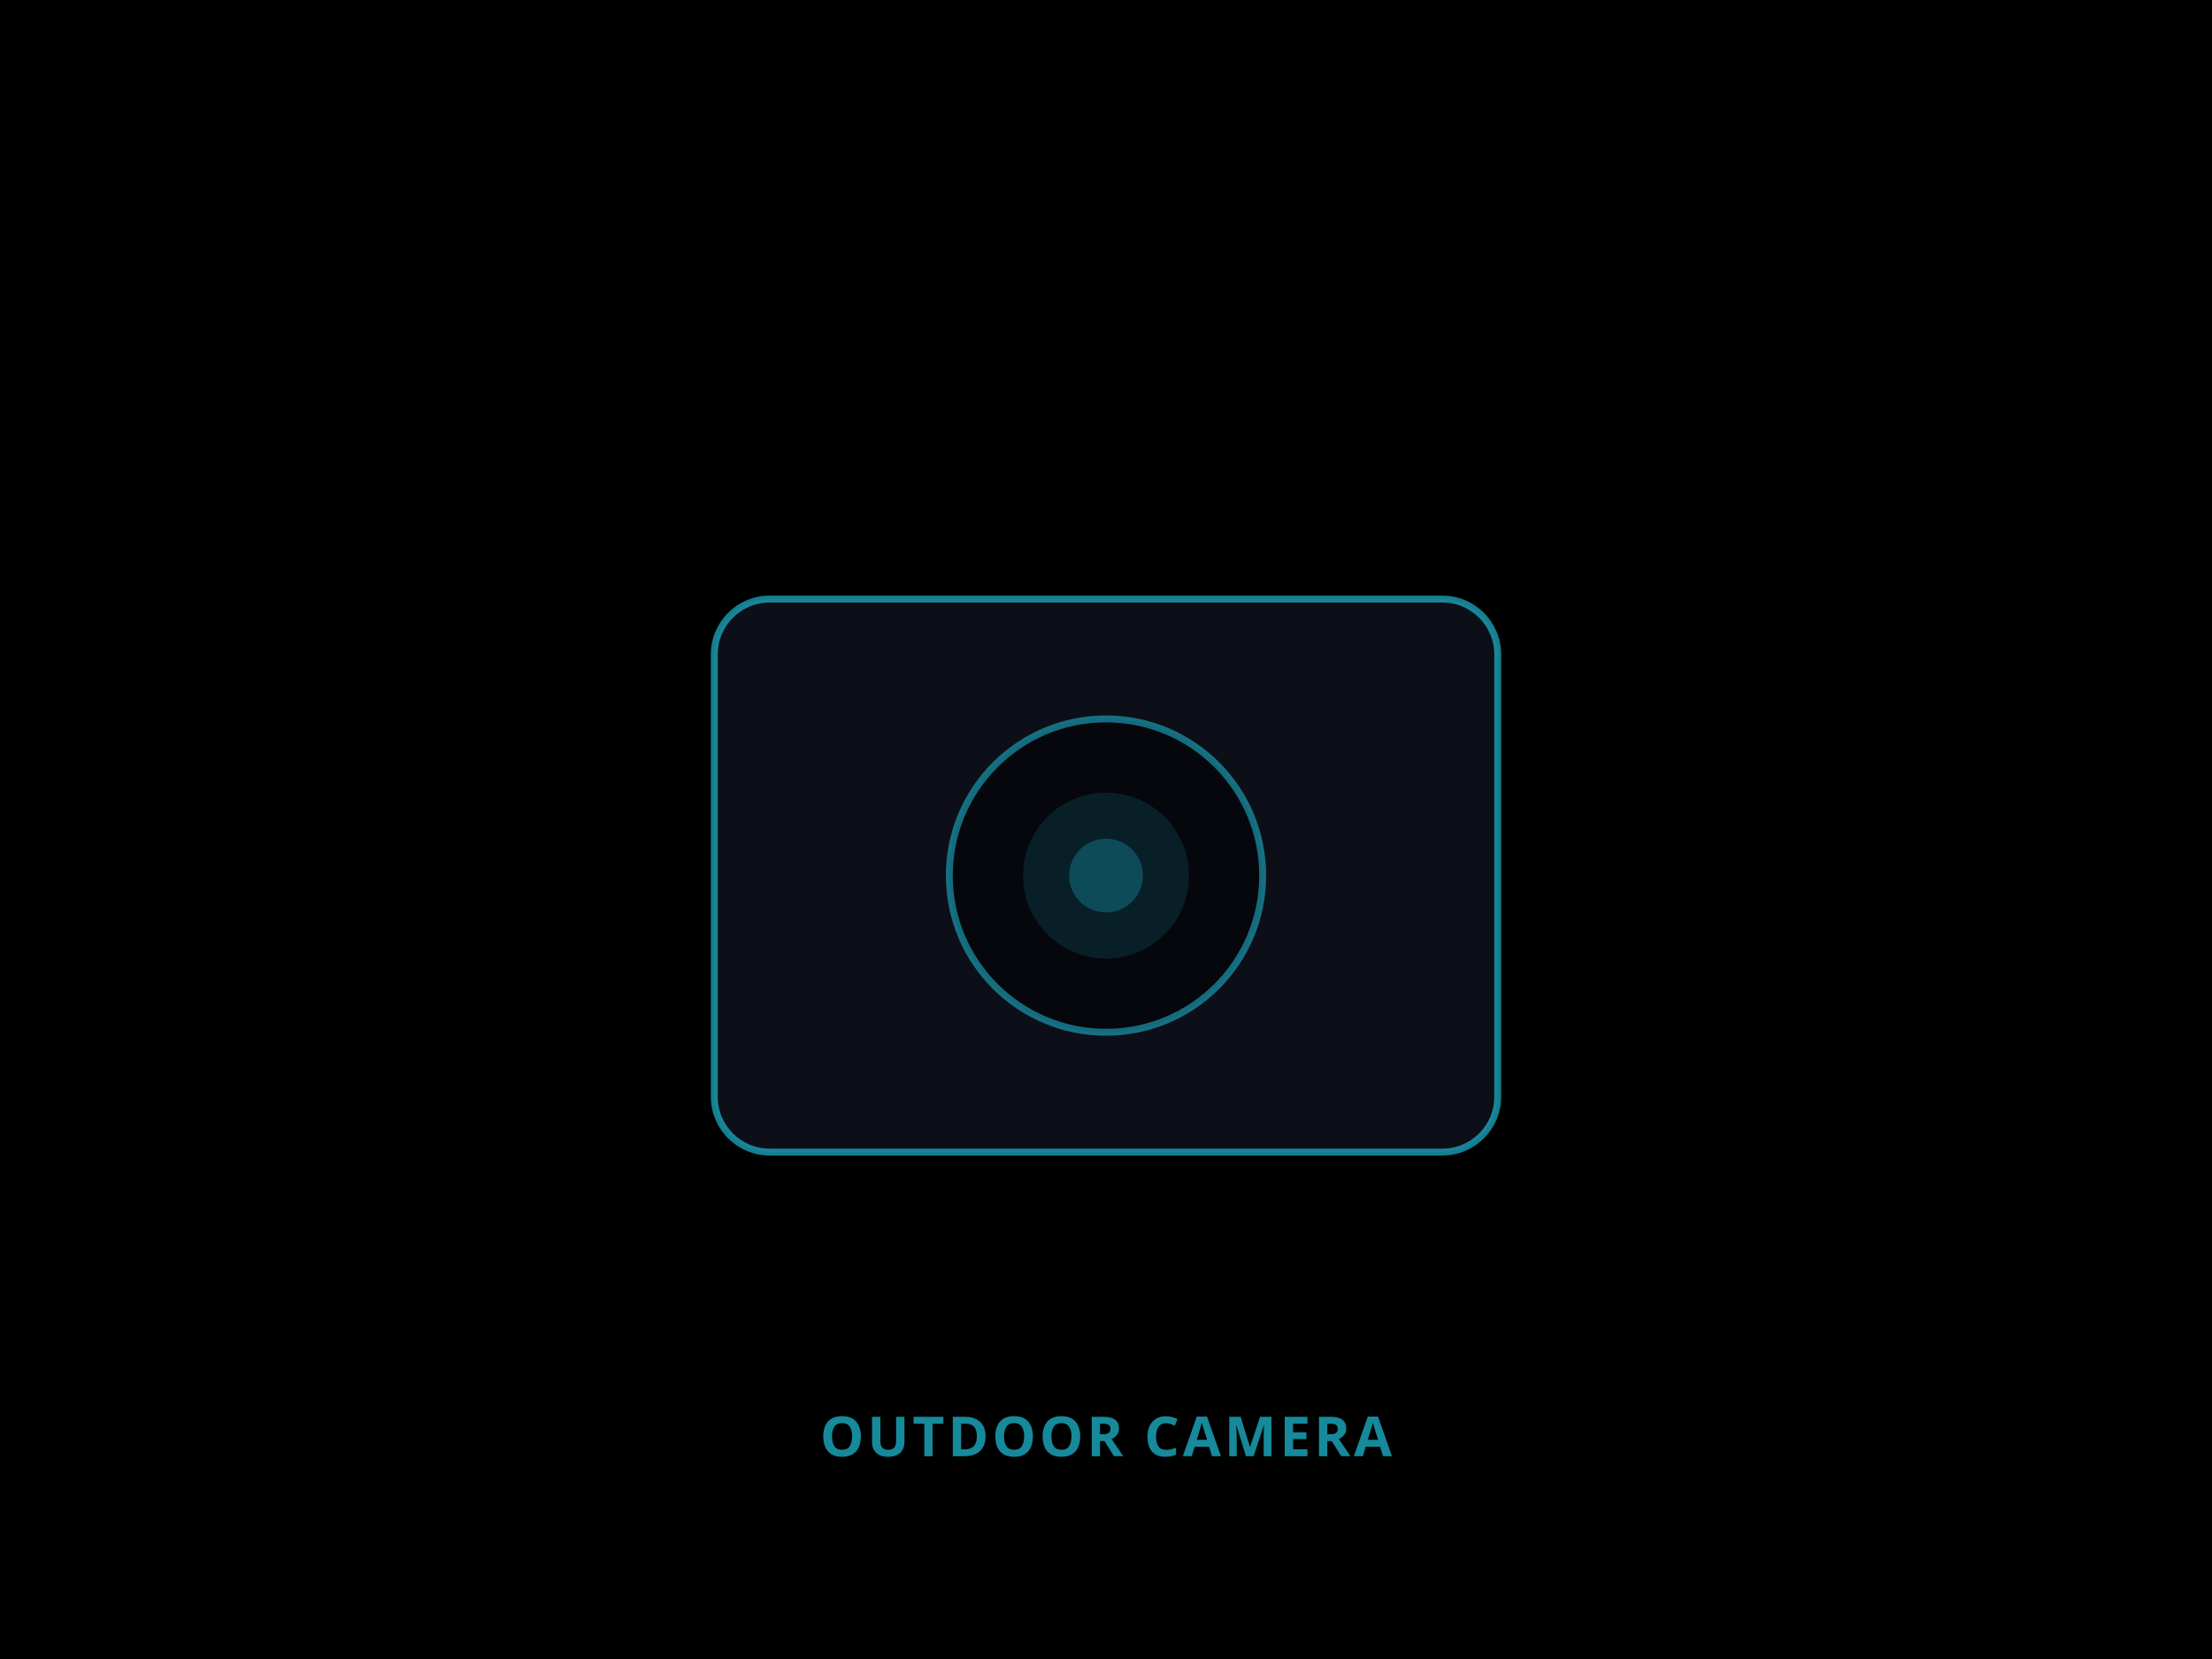
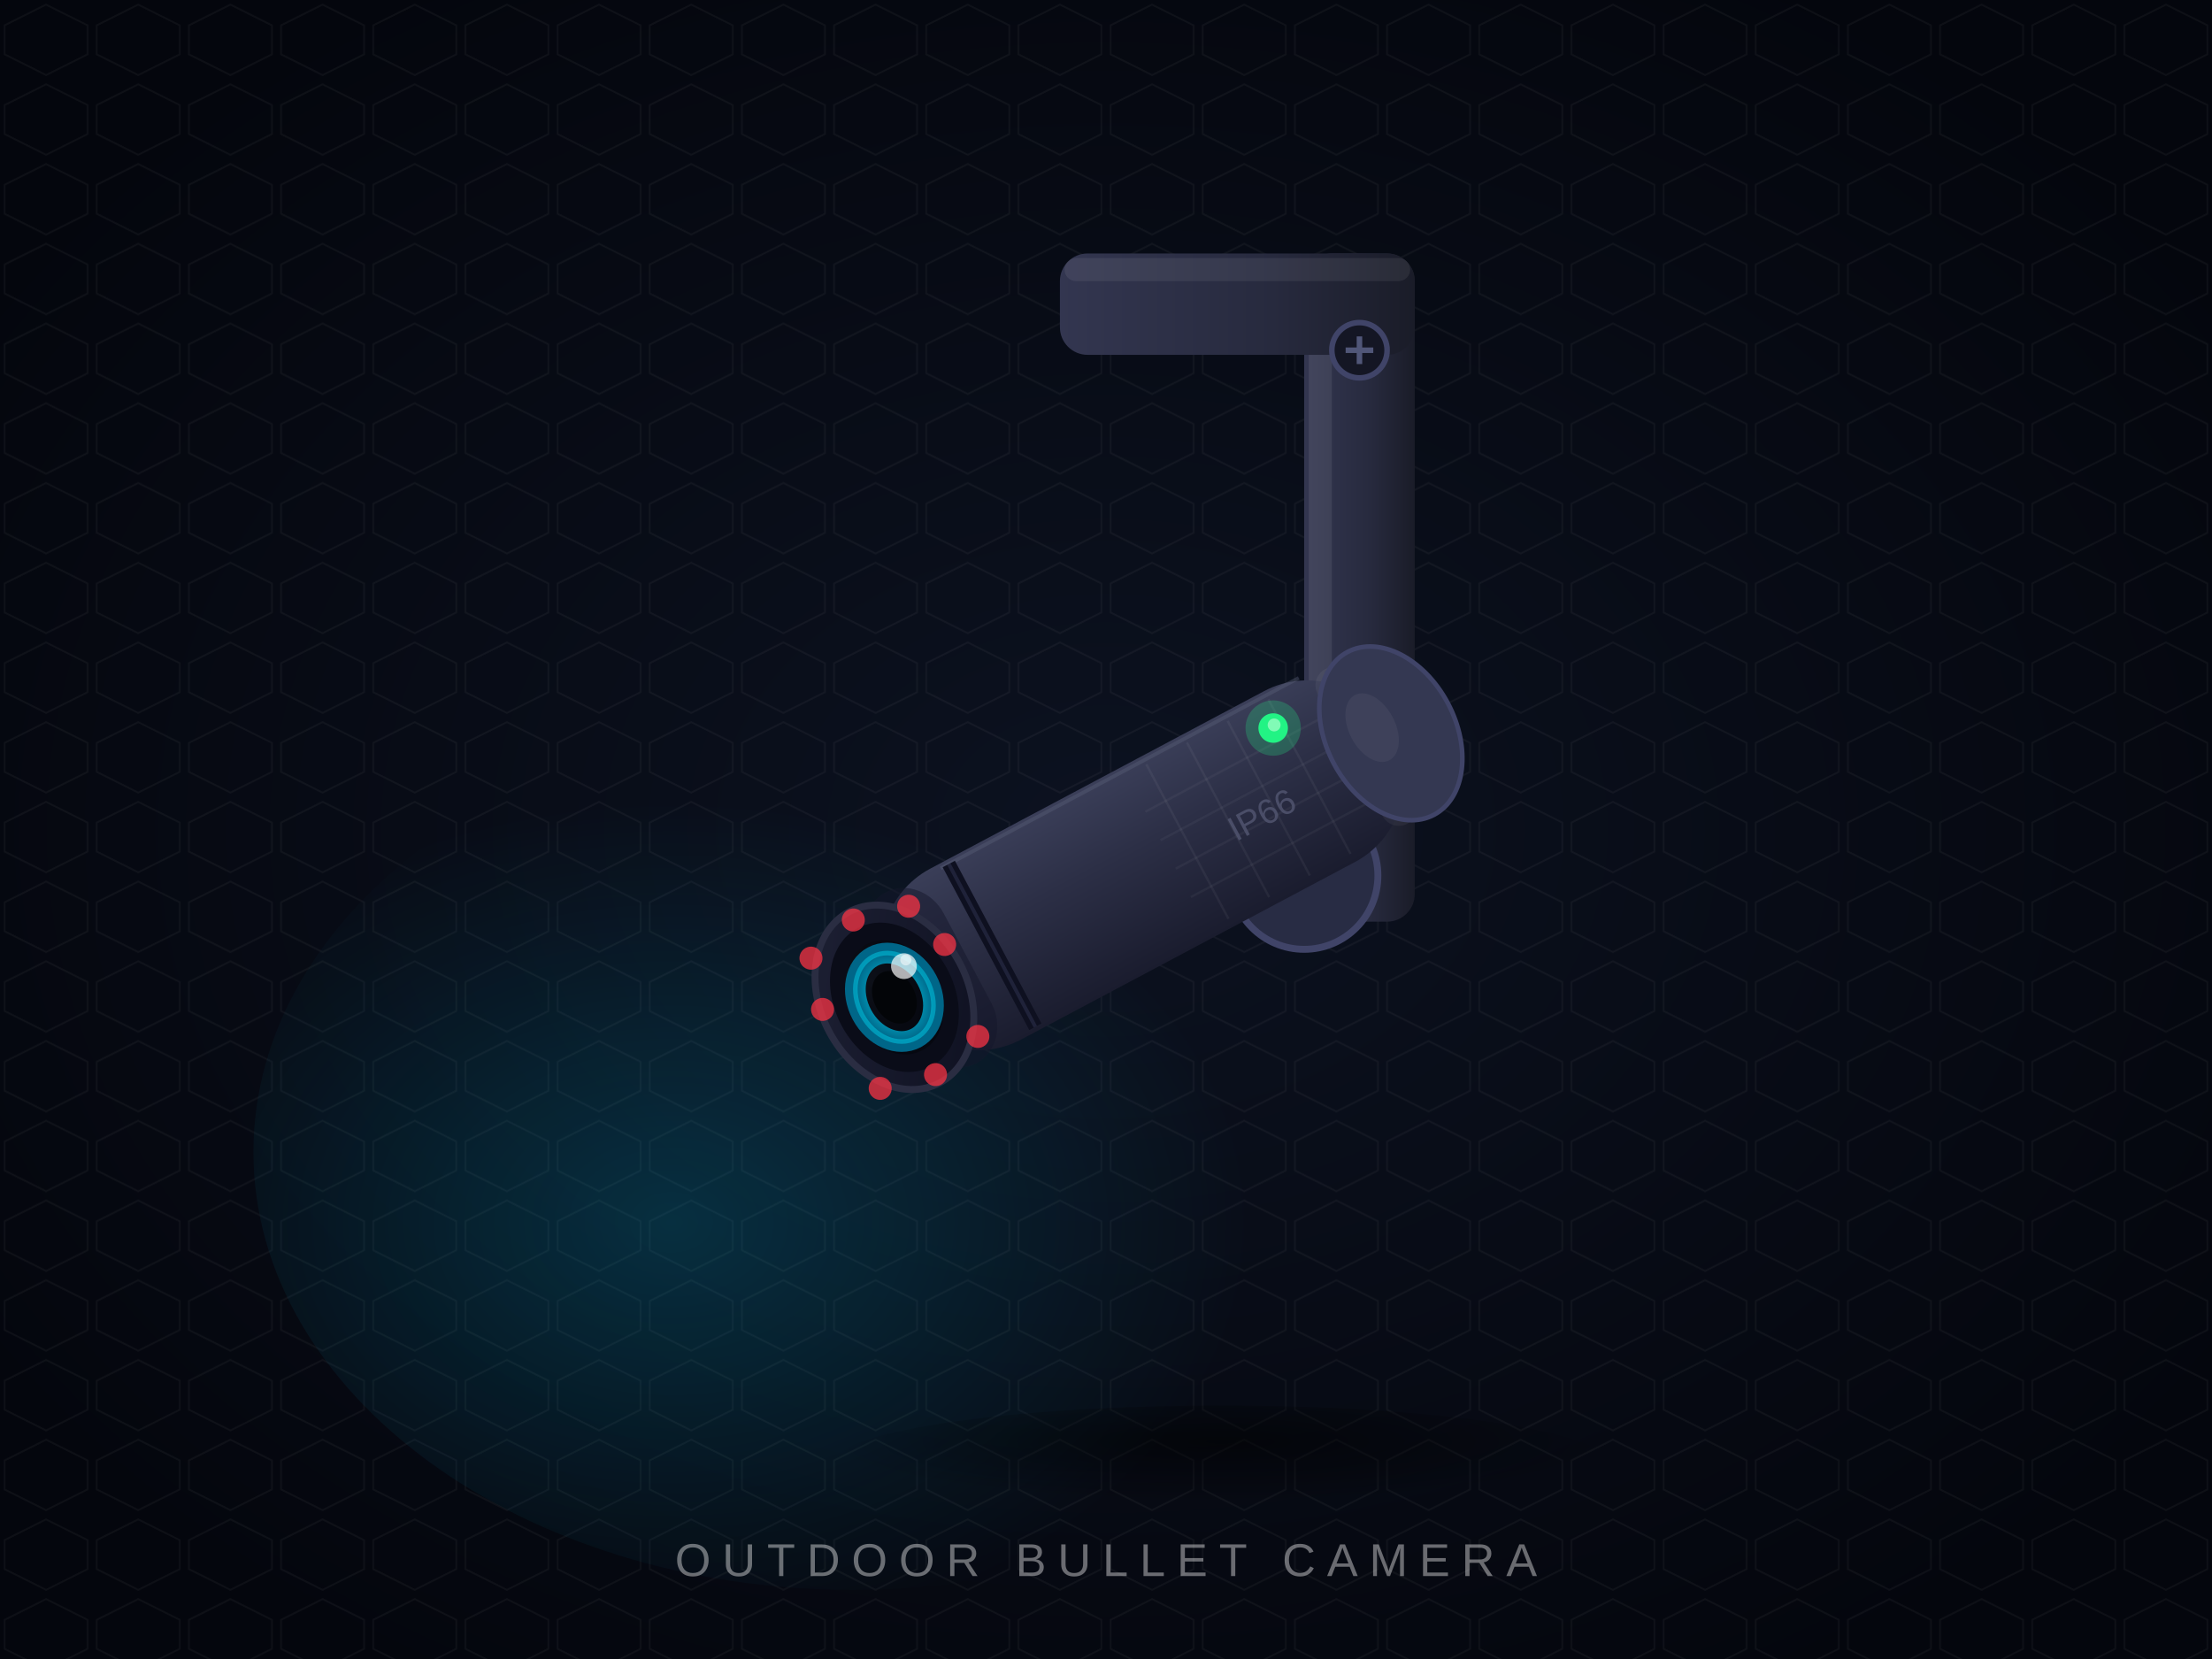
<svg xmlns="http://www.w3.org/2000/svg" viewBox="0 0 480 360">
  <defs>
-     <linearGradient id="bg-OUTDOOR CAMERA" x1="0" y1="0" x2="1" y2="1">
-       <stop offset="0%" stop-color="#05070d" />
-       <stop offset="100%" stop-color="#0c0f17" />
+     <radialGradient id="oc-bg" cx="50%" cy="50%" r="60%">
+       <stop offset="0%" stop-color="#0c1220" />
+       <stop offset="100%" stop-color="#04060d" />
+     </radialGradient>
+     <pattern id="oc-hex" x="0" y="0" width="20" height="17.3" patternUnits="userSpaceOnUse">
+       <polygon points="10,1 19,5.5 19,11.8 10,16.3 1,11.8 1,5.5" fill="none" stroke="#ffffff" stroke-width="0.4" opacity="0.04" />
+     </pattern>
+     <linearGradient id="oc-body-top" x1="0%" y1="0%" x2="0%" y2="100%">
+       <stop offset="0%" stop-color="#3a3e58" />
+       <stop offset="40%" stop-color="#2c2f46" />
+       <stop offset="100%" stop-color="#1a1c2e" />
    </linearGradient>
-     <radialGradient id="gl-OUTDOOR CAMERA" cx="220" cy="180" r="180" gradientUnits="userSpaceOnUse">
-       <stop offset="0%" stop-color="#22d3ee" stop-opacity="0.14" />
-       <stop offset="100%" stop-color="#22d3ee" stop-opacity="0" />
+     <linearGradient id="oc-body-side" x1="0%" y1="0%" x2="100%" y2="0%">
+       <stop offset="0%" stop-color="#40445e" />
+       <stop offset="50%" stop-color="#2c2f46" />
+       <stop offset="100%" stop-color="#181a28" />
+     </linearGradient>
+     <linearGradient id="oc-bracket" x1="0%" y1="0%" x2="100%" y2="0%">
+       <stop offset="0%" stop-color="#333650" />
+       <stop offset="60%" stop-color="#272a3e" />
+       <stop offset="100%" stop-color="#1a1c28" />
+     </linearGradient>
+     <radialGradient id="oc-lens-bg" cx="35%" cy="30%" r="55%">
+       <stop offset="0%" stop-color="#0d1018" />
+       <stop offset="100%" stop-color="#060810" />
    </radialGradient>
+     <radialGradient id="oc-iris" cx="50%" cy="50%" r="50%">
+       <stop offset="0%" stop-color="#00e5ff" />
+       <stop offset="100%" stop-color="#006688" />
+     </radialGradient>
+     <radialGradient id="oc-glow" cx="35%" cy="58%" r="48%">
+       <stop offset="0%" stop-color="#00cfff" stop-opacity="0.18" />
+       <stop offset="70%" stop-color="#00cfff" stop-opacity="0.05" />
+       <stop offset="100%" stop-color="#00cfff" stop-opacity="0" />
+     </radialGradient>
+     <radialGradient id="oc-shadow" cx="50%" cy="30%" r="50%">
+       <stop offset="0%" stop-color="#000000" stop-opacity="0.52" />
+       <stop offset="100%" stop-color="#000000" stop-opacity="0" />
+     </radialGradient>
+     <linearGradient id="oc-lens-cap" x1="0%" y1="0%" x2="100%" y2="100%">
+       <stop offset="0%" stop-color="#1e2135" />
+       <stop offset="100%" stop-color="#0e1020" />
+     </linearGradient>
  </defs>
-   <rect width="480" height="360" fill="url(#bg-OUTDOOR CAMERA)" />
-   <ellipse cx="220" cy="180" rx="180" ry="140" fill="url(#gl-OUTDOOR CAMERA)" />
-   <rect x="155" y="130" width="170" height="120" rx="12" fill="#0c0f17" stroke="#22d3ee" stroke-width="1.5" stroke-opacity="0.6" />
-   <circle cx="240" cy="190" r="34" fill="#05070d" stroke="#22d3ee" stroke-width="1.5" stroke-opacity="0.5" />
-   <circle cx="240" cy="190" r="18" fill="#22d3ee" fill-opacity="0.12" />
-   <circle cx="240" cy="190" r="8" fill="#22d3ee" fill-opacity="0.25" />
-   <text x="240" y="316" font-family="system-ui,sans-serif" font-size="12" font-weight="600" fill="#22d3ee" fill-opacity="0.65" text-anchor="middle" letter-spacing="0.06em">OUTDOOR CAMERA</text>
+   <rect width="480" height="360" fill="url(#oc-bg)" />
+   <rect width="480" height="360" fill="url(#oc-hex)" />
+   <ellipse cx="185" cy="250" rx="130" ry="95" fill="url(#oc-glow)" />
+   <ellipse cx="265" cy="318" rx="85" ry="13" fill="url(#oc-shadow)" />
+   <rect x="283" y="55" width="24" height="145" rx="6" fill="url(#oc-bracket)" />
+   <rect x="284" y="56" width="5" height="143" rx="2.5" fill="#ffffff" opacity="0.08" />
+   <rect x="230" y="55" width="77" height="22" rx="6" fill="url(#oc-bracket)" />
+   <rect x="231" y="56" width="75" height="5" rx="2.5" fill="#ffffff" opacity="0.07" />
+   <circle cx="295" cy="76" r="6" fill="#141624" />
+   <circle cx="295" cy="76" r="6" fill="none" stroke="#404468" stroke-width="1.2" />
+   <line x1="292" y1="76" x2="298" y2="76" stroke="#505678" stroke-width="1.2" />
+   <line x1="295" y1="73" x2="295" y2="79" stroke="#505678" stroke-width="1.2" />
+   <circle cx="295" cy="175" r="6" fill="#141624" />
+   <circle cx="295" cy="175" r="6" fill="none" stroke="#404468" stroke-width="1.2" />
+   <line x1="292" y1="175" x2="298" y2="175" stroke="#505678" stroke-width="1.2" />
+   <line x1="295" y1="172" x2="295" y2="178" stroke="#505678" stroke-width="1.2" />
+   <circle cx="283" cy="190" r="16" fill="#282c44" />
+   <circle cx="283" cy="190" r="16" fill="none" stroke="#404468" stroke-width="1.5" />
+   <circle cx="279" cy="186" r="5.5" fill="#ffffff" opacity="0.07" />
+   <g transform="translate(240,192) rotate(-28)">
+     <rect x="-52" y="-21" width="122" height="42" rx="20" fill="url(#oc-body-top)" />
+     <rect x="-52" y="-21" width="18" height="42" rx="10" fill="#14162a" opacity="0.5" />
+     <rect x="60" y="-19" width="8" height="38" rx="4" fill="#ffffff" opacity="0.05" />
+     <line x1="-30" y1="-20" x2="58" y2="-20" stroke="#5a5e78" stroke-width="0.8" opacity="0.4" />
+     <line x1="20" y1="-19" x2="20" y2="19" stroke="#ffffff" stroke-width="0.5" opacity="0.05" />
+     <line x1="30" y1="-19" x2="30" y2="19" stroke="#ffffff" stroke-width="0.5" opacity="0.05" />
+     <line x1="40" y1="-19" x2="40" y2="19" stroke="#ffffff" stroke-width="0.5" opacity="0.05" />
+     <line x1="50" y1="-19" x2="50" y2="19" stroke="#ffffff" stroke-width="0.5" opacity="0.05" />
+     <line x1="15" y1="-10" x2="60" y2="-10" stroke="#ffffff" stroke-width="0.5" opacity="0.04" />
+     <line x1="15" y1="-3" x2="60" y2="-3" stroke="#ffffff" stroke-width="0.5" opacity="0.04" />
+     <line x1="15" y1="4" x2="60" y2="4" stroke="#ffffff" stroke-width="0.5" opacity="0.04" />
+     <line x1="15" y1="11" x2="60" y2="11" stroke="#ffffff" stroke-width="0.5" opacity="0.04" />
+     <text x="37" y="5" font-family="Arial, sans-serif" font-size="7.5" fill="#50546e" opacity="0.85" text-anchor="middle">IP66</text>
+     <circle cx="48" cy="-13" r="3.2" fill="#22ff88" opacity="0.92" />
+     <circle cx="48" cy="-13" r="6" fill="#22ff88" opacity="0.22" />
+     <circle cx="48.5" cy="-13.5" r="1.4" fill="#aaffcc" opacity="0.7" />
+     <line x1="-28" y1="-20" x2="-28" y2="20" stroke="#0e1020" stroke-width="3" />
+     <line x1="-28" y1="-20" x2="-28" y2="20" stroke="#404468" stroke-width="0.8" opacity="0.35" />
+     <ellipse cx="70" cy="0" rx="14" ry="20" fill="#343852" />
+     <ellipse cx="70" cy="0" rx="14" ry="20" fill="none" stroke="#404468" stroke-width="1" />
+     <ellipse cx="67" cy="-3" rx="5" ry="8" fill="#ffffff" opacity="0.05" />
+     <ellipse cx="-52" cy="0" rx="16" ry="21" fill="url(#oc-lens-cap)" />
+     <ellipse cx="-52" cy="0" rx="16" ry="21" fill="none" stroke="#2a2d42" stroke-width="1.5" />
+     <ellipse cx="-52" cy="0" rx="13" ry="17" fill="#0a0c18" />
+     <ellipse cx="-52" cy="0" rx="10" ry="13" fill="url(#oc-lens-bg)" />
+     <ellipse cx="-52" cy="0" rx="8" ry="10" fill="none" stroke="url(#oc-iris)" stroke-width="4.5" />
+     <ellipse cx="-52" cy="0" rx="8" ry="10" fill="none" stroke="#00e5ff" stroke-width="1" opacity="0.4" />
+     <ellipse cx="-52" cy="0" rx="4.5" ry="6" fill="#030508" />
+     <circle cx="-47" cy="-5" r="2.8" fill="#ffffff" opacity="0.68" />
+     <circle cx="-46" cy="-6" r="1.2" fill="#ffffff" opacity="0.5" />
+     <circle cx="-52" cy="-19" r="2.5" fill="#ff3344" opacity="0.72" />
+     <circle cx="-40" cy="-16" r="2.5" fill="#ff3344" opacity="0.72" />
+     <circle cx="-37" cy="-5" r="2.5" fill="#ff3344" opacity="0.72" />
+     <circle cx="-40" cy="16" r="2.5" fill="#ff3344" opacity="0.72" />
+     <circle cx="-52" cy="19" r="2.5" fill="#ff3344" opacity="0.72" />
+     <circle cx="-64" cy="16" r="2.5" fill="#ff3344" opacity="0.72" />
+     <circle cx="-67" cy="-5" r="2.5" fill="#ff3344" opacity="0.72" />
+     <circle cx="-64" cy="-16" r="2.5" fill="#ff3344" opacity="0.72" />
+   </g>
+   <text x="240" y="342" text-anchor="middle" font-family="Arial, sans-serif" font-size="10" fill="#ffffff" opacity="0.40" letter-spacing="2.5">OUTDOOR BULLET CAMERA</text>
</svg>
